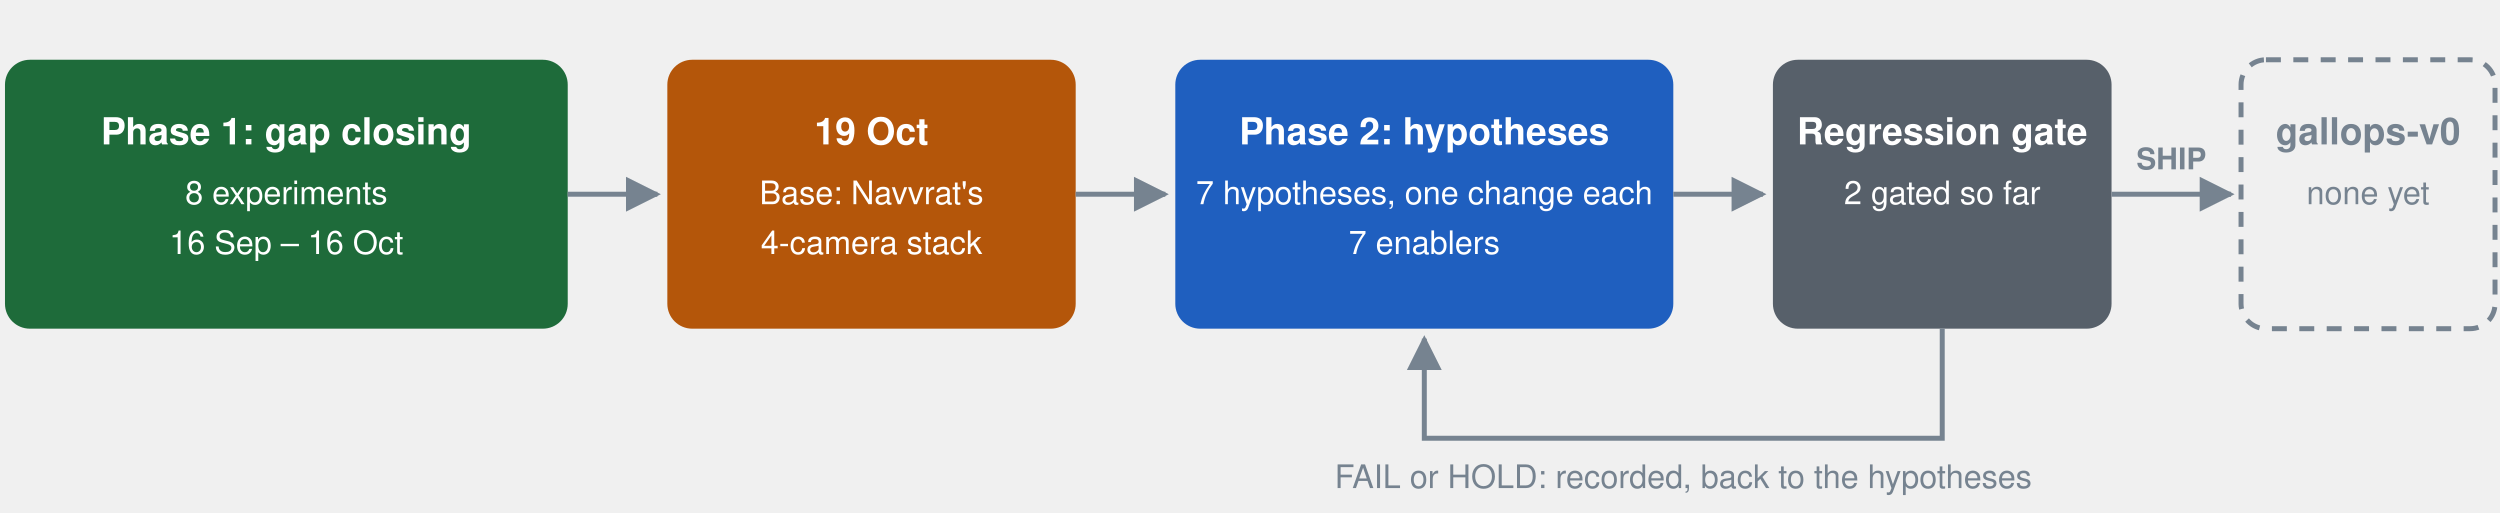
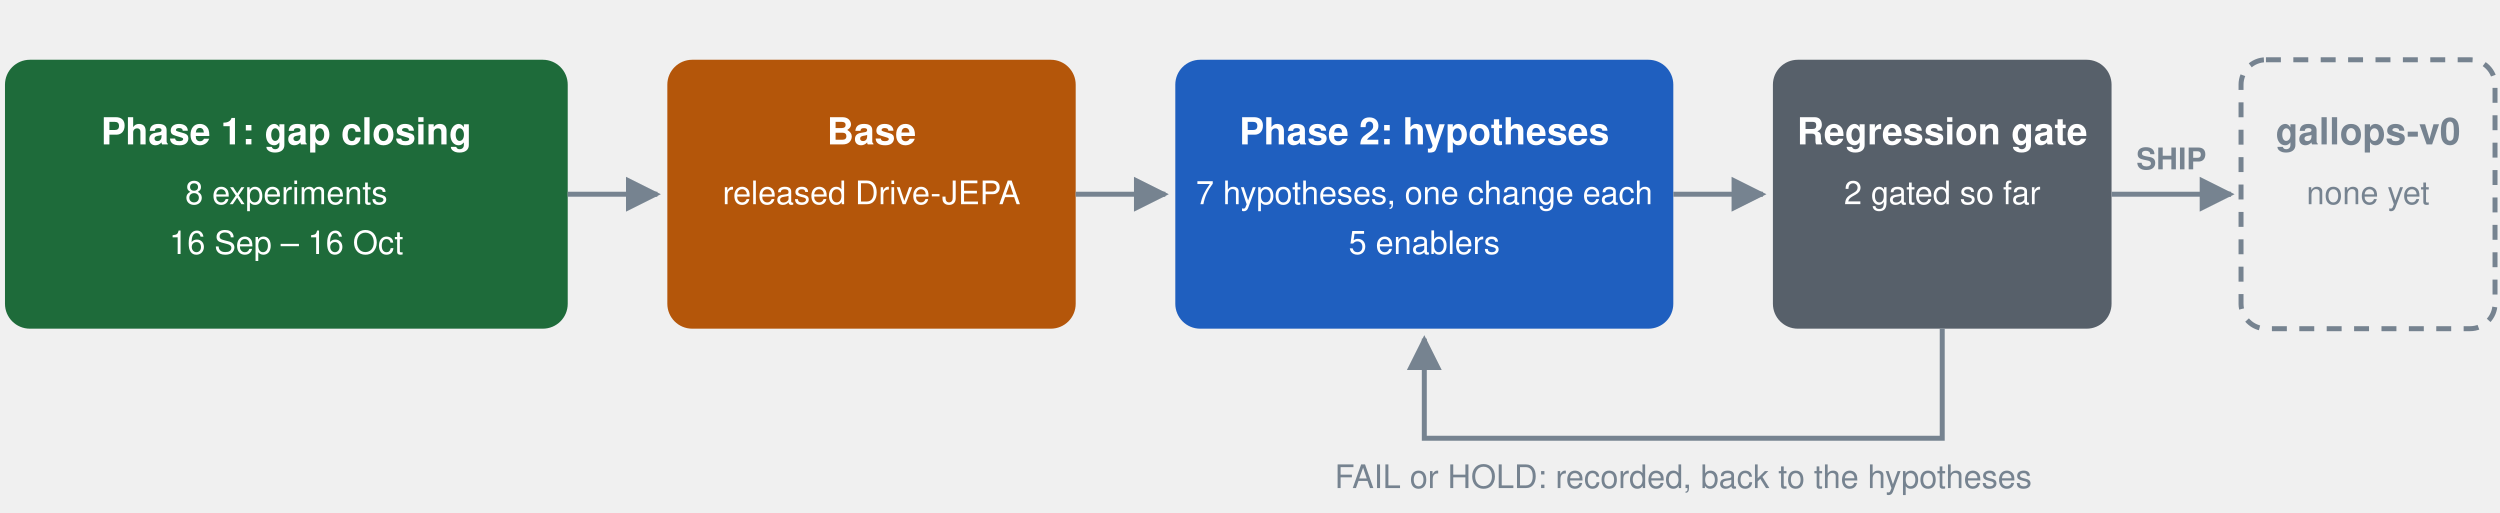
- <svg xmlns="http://www.w3.org/2000/svg" viewBox="-2 0 1004 206" role="img" aria-label="Gap closing leads to an agreed base, then hypotheses of one change each, judged by the regression gate, until the gate ships a version" font-family="-apple-system, BlinkMacSystemFont, 'Segoe UI', Helvetica, Arial, sans-serif">
+ <svg xmlns="http://www.w3.org/2000/svg" viewBox="-2 0 1004 206" role="img" aria-label="Gap closing, then hypotheses of one change each, judged against the base by the regression gate, until the gate ships a version" font-family="-apple-system, BlinkMacSystemFont, 'Segoe UI', Helvetica, Arial, sans-serif">
  <defs>
    <marker id="a" viewBox="0 0 10 10" refX="9" refY="5" markerWidth="7" markerHeight="7" orient="auto-start-reverse">
      <path d="M0 0 L10 5 L0 10 z" fill="#768390" />
    </marker>
  </defs>
  <rect x="0" y="24" width="226" height="108" rx="10" fill="#1E6B3A" />
  <text x="113" y="58" text-anchor="middle" font-size="15" font-weight="700" fill="#FFFFFF">Phase 1: gap closing</text>
  <text x="113" y="82" text-anchor="middle" font-size="13" fill="#FFFFFF">8 experiments</text>
  <text x="113" y="102" text-anchor="middle" font-size="13" fill="#FFFFFF">16 Sep – 16 Oct</text>
  <rect x="266" y="24" width="164" height="108" rx="10" fill="#B4560A" />
-   <text x="348" y="58" text-anchor="middle" font-size="15" font-weight="700" fill="#FFFFFF">19 Oct</text>
-   <text x="348" y="82" text-anchor="middle" font-size="13" fill="#FFFFFF">Base: Navvrat's</text>
-   <text x="348" y="102" text-anchor="middle" font-size="13" fill="#FFFFFF">4-camera stack</text>
+   <text x="348" y="58" text-anchor="middle" font-size="15" font-weight="700" fill="#FFFFFF">Base</text>
+   <text x="348" y="82" text-anchor="middle" font-size="13" fill="#FFFFFF">released Drive-JEPA</text>
  <rect x="470" y="24" width="200" height="108" rx="10" fill="#1F5FBF" />
  <text x="570" y="58" text-anchor="middle" font-size="15" font-weight="700" fill="#FFFFFF">Phase 2: hypotheses</text>
  <text x="570" y="82" text-anchor="middle" font-size="13" fill="#FFFFFF">7 hypotheses, one change each</text>
-   <text x="570" y="102" text-anchor="middle" font-size="13" fill="#FFFFFF">7 enablers</text>
+   <text x="570" y="102" text-anchor="middle" font-size="13" fill="#FFFFFF">5 enablers</text>
  <rect x="710" y="24" width="136" height="108" rx="10" fill="#57606A" />
  <text x="778" y="58" text-anchor="middle" font-size="15" font-weight="700" fill="#FFFFFF">Regression gate</text>
  <text x="778" y="82" text-anchor="middle" font-size="13" fill="#FFFFFF">2 gated so far</text>
  <rect x="898" y="24" width="102" height="108" rx="10" fill="none" stroke="#768390" stroke-width="2" stroke-dasharray="6 5" />
  <text x="949" y="58" text-anchor="middle" font-size="15" font-weight="700" fill="#768390">gallops-v0</text>
  <text x="949" y="82" text-anchor="middle" font-size="13" fill="#768390">none yet</text>
  <line x1="226" y1="78" x2="262" y2="78" stroke="#768390" stroke-width="2" marker-end="url(#a)" />
  <line x1="430" y1="78" x2="466" y2="78" stroke="#768390" stroke-width="2" marker-end="url(#a)" />
  <line x1="670" y1="78" x2="706" y2="78" stroke="#768390" stroke-width="2" marker-end="url(#a)" />
  <line x1="846" y1="78" x2="894" y2="78" stroke="#768390" stroke-width="2" marker-end="url(#a)" />
  <text x="870" y="68" text-anchor="middle" font-size="12" font-weight="700" fill="#768390">SHIP</text>
  <path d="M778 132 V176 H570 V136" fill="none" stroke="#768390" stroke-width="2" marker-end="url(#a)" />
  <text x="674" y="196" text-anchor="middle" font-size="13" fill="#768390">FAIL or HOLD: recorded, back to the hypotheses</text>
</svg>
